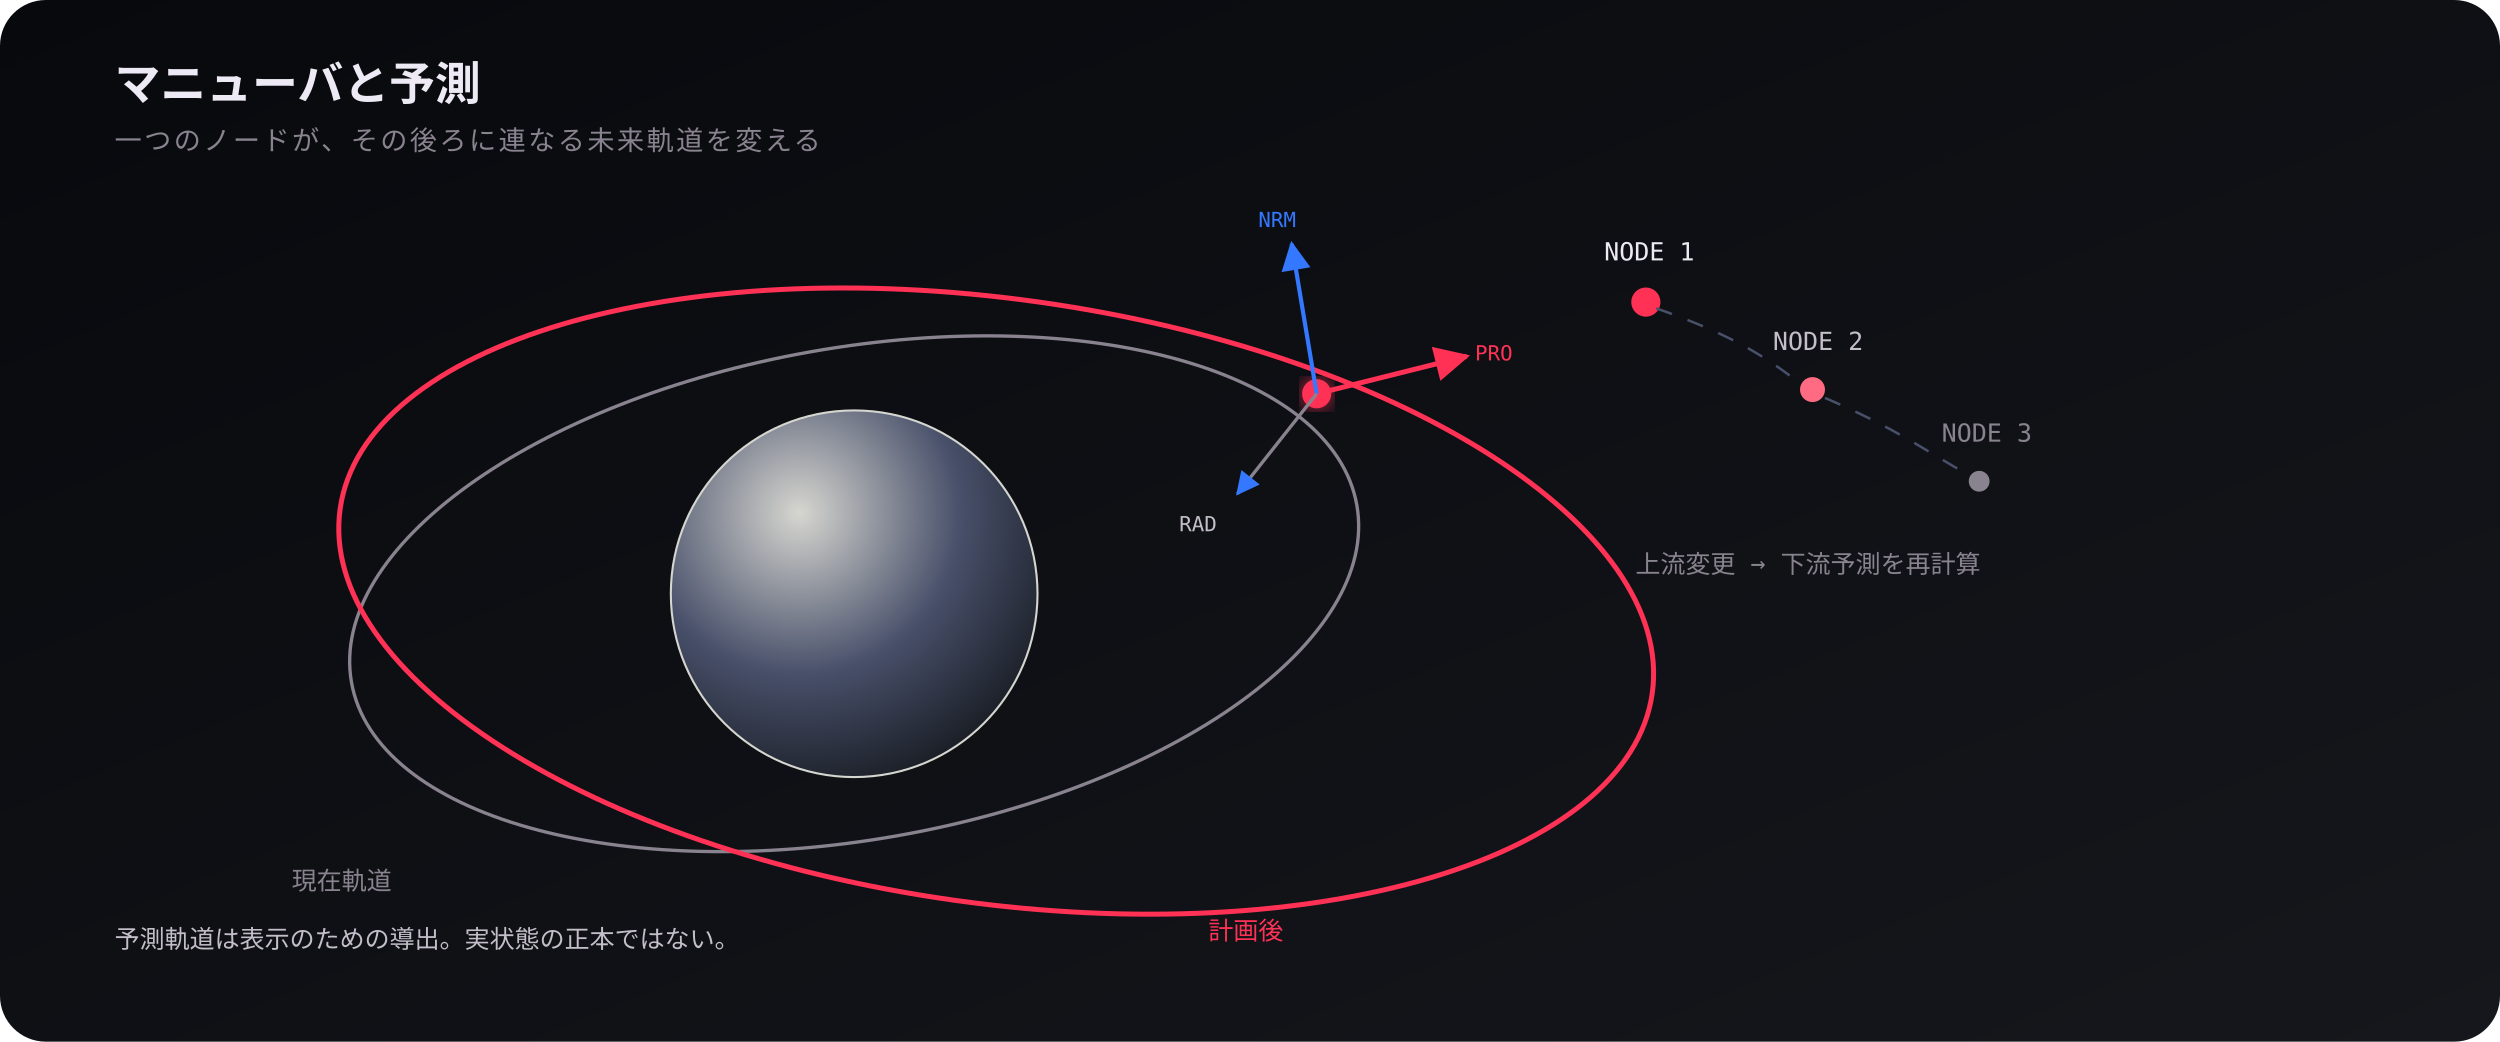
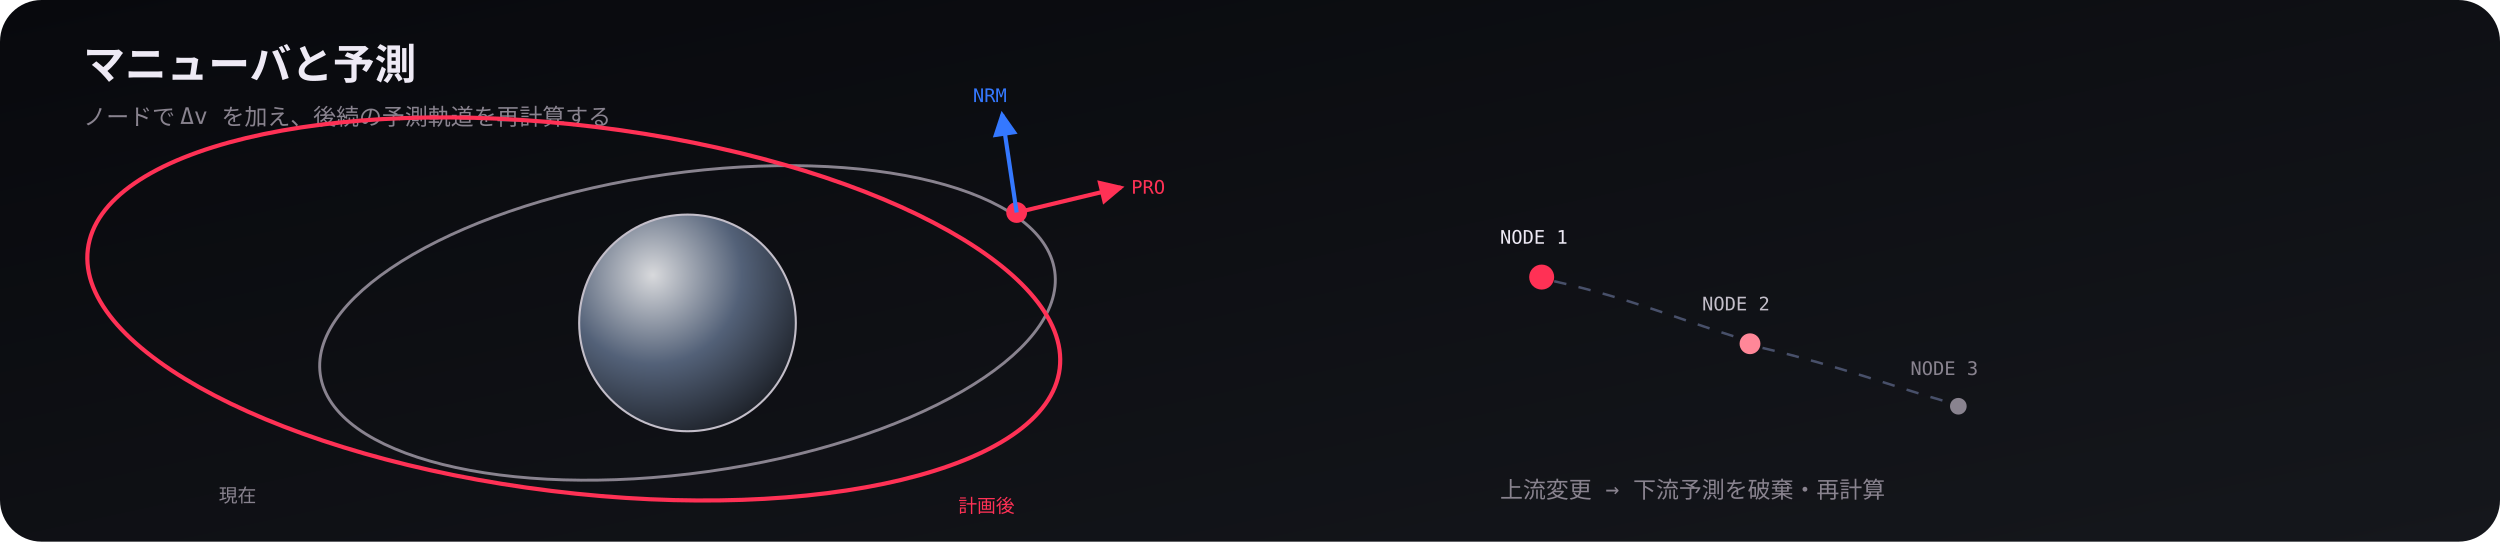
- <svg xmlns="http://www.w3.org/2000/svg" width="1200" height="500" viewBox="0 0 1200 500" role="img">
+ <svg xmlns="http://www.w3.org/2000/svg" width="1200" height="260" viewBox="0 0 1200 260" role="img">
  <defs>
    <style>
.m{font-family:ui-monospace,SFMono-Regular,Menlo,Consolas,"Yu Gothic",monospace}.s{font-family:system-ui,-apple-system,"Hiragino Sans","Yu Gothic",sans-serif}
- .t{fill:#eeeaf5}.b{fill:#c3bec9}.d{fill:#89838f}.a{fill:#ff3155}.an{fill:#ff6b82}.sig{fill:#3478ff}
- .stroke{fill:none;stroke:#89838f;stroke-width:1.6}.soft{fill:none;stroke:#48506a;stroke-width:1.2}.accent{fill:none;stroke:#ff3155;stroke-width:2.4}.blue{fill:none;stroke:#3478ff;stroke-width:2}.dash{stroke-dasharray:8 8}
- .h{font-size:22px;font-weight:700}.k{font-size:13px;letter-spacing:1.2px}.v{font-size:16px;font-weight:650}.sm{font-size:12px}.xs{font-size:10px}
+ .t{fill:#eeeaf5}.b{fill:#c3bec9}.d{fill:#89838f}.a{fill:#ff3155}.u{fill:#3478ff}
+ .g{fill:none;stroke:#48506a;stroke-width:1.2}.w{fill:none;stroke:#89838f;stroke-width:1.4}.r{fill:none;stroke:#ff3155;stroke-width:2}.bl{fill:none;stroke:#3478ff;stroke-width:2}.dash{stroke-dasharray:6 6}
+ .h{font-size:20px;font-weight:700}.v{font-size:14px;font-weight:650}.sm{font-size:11px}.xs{font-size:9px}
</style>
    <linearGradient id="bg" x1="0" y1="0" x2="1" y2="1">
      <stop stop-color="#08090d" />
      <stop offset="1" stop-color="#15171c" />
    </linearGradient>
-     <radialGradient id="earth" cx=".35" cy=".28" r=".8">
-       <stop stop-color="#d6d6d0" />
-       <stop offset=".55" stop-color="#48506a" />
-       <stop offset="1" stop-color="#161a20" />
+     <radialGradient id="earth" cx=".34" cy=".28" r=".82">
+       <stop stop-color="#d8d9dc" />
+       <stop offset=".5" stop-color="#536178" />
+       <stop offset="1" stop-color="#171a20" />
    </radialGradient>
-     <filter id="glow">
-       <feGaussianBlur stdDeviation="5" result="b" />
-       <feMerge>
-         <feMergeNode in="b" />
-         <feMergeNode in="SourceGraphic" />
-       </feMerge>
-     </filter>
-     <marker id="ra" viewBox="0 0 10 10" refX="9" refY="5" markerWidth="7" markerHeight="7" orient="auto">
+     <radialGradient id="sun" cx=".35" cy=".35" r=".82">
+       <stop stop-color="#fff1f4" />
+       <stop offset=".3" stop-color="#ff8798" />
+       <stop offset="1" stop-color="#ff3155" />
+     </radialGradient>
+     <marker id="ra" viewBox="0 0 10 10" refX="8.5" refY="5" markerWidth="6" markerHeight="6" orient="auto">
      <path d="M0 0L10 5 0 10Z" fill="#ff3155" />
    </marker>
-     <marker id="ba" viewBox="0 0 10 10" refX="9" refY="5" markerWidth="7" markerHeight="7" orient="auto">
+     <marker id="ba" viewBox="0 0 10 10" refX="8.5" refY="5" markerWidth="6" markerHeight="6" orient="auto">
      <path d="M0 0L10 5 0 10Z" fill="#3478ff" />
    </marker>
  </defs>
-   <rect width="1200" height="500" rx="22" fill="url(#bg)" />
-   <text x="55" y="48" class="m t h">マニューバと予測</text>
-   <text x="55" y="72" class="m d k">一つのノードが、その後ろに連なる未来軌道を変える</text>
-   <g transform="translate(410 285)">
-     <circle r="88" fill="url(#earth)" stroke="#d6d6d0" />
-     <ellipse rx="245" ry="118" class="stroke" transform="rotate(-10)" />
-     <ellipse cx="68" cy="-6" rx="318" ry="145" class="accent" transform="rotate(8)" />
-     <circle cx="222" cy="-96" r="7" fill="#ff3155" filter="url(#glow)" />
-     <g transform="translate(222 -96)">
-       <path d="M0 0L72-18" class="accent" marker-end="url(#ra)" />
-       <text x="76" y="-16" class="m a xs">PRO</text>
-       <path d="M0 0L-12-72" class="blue" marker-end="url(#ba)" />
-       <text x="-28" y="-80" class="m sig xs">NRM</text>
-       <path d="M0 0L-38 48" class="stroke" marker-end="url(#ba)" />
-       <text x="-66" y="66" class="m b xs">RAD</text>
-     </g>
-     <text x="-270" y="142" class="m d sm">現在軌道</text>
-     <text x="170" y="166" class="m a sm">計画後</text>
+   <rect width="1200" height="260" rx="20" fill="url(#bg)" />
+   <text x="40" y="38" class="m t h">マニューバと予測</text>
+   <text x="40" y="60" class="m d sm">ノードで Δv を加え、後続の予測軌道を再計算する</text>
+   <g transform="translate(330 155)">
+     <circle r="52" fill="url(#earth)" stroke="#c3bec9" />
+     <ellipse rx="178" ry="72" class="w" transform="rotate(-8)" />
+     <ellipse cx="-55" cy="0" rx="235" ry="88" class="r" transform="rotate(7)" />
+     <circle cx="158" cy="-53" r="5" fill="#ff3155" />
+     <path d="M158-53L208-65" class="r" marker-end="url(#ra)" />
+     <text x="213" y="-62" class="m a xs">PRO</text>
+     <path d="M158-53L151-100" class="bl" marker-end="url(#ba)" />
+     <text x="137" y="-106" class="m u xs">NRM</text>
+     <text x="-225" y="86" class="m d xs">現在</text>
+     <text x="130" y="91" class="m a xs">計画後</text>
  </g>
-   <g transform="translate(790 145)">
-     <circle cx="0" cy="0" r="7" fill="#ff3155" />
-     <circle cx="80" cy="42" r="6" fill="#ff6b82" />
-     <circle cx="160" cy="86" r="5" fill="#89838f" />
-     <path d="M5 3C42 16 57 26 74 39M86 46C121 61 135 72 155 83" class="soft dash" />
-     <text x="-20" y="-20" class="m t sm">NODE 1</text>
-     <text x="61" y="23" class="m b sm">NODE 2</text>
-     <text x="142" y="67" class="m d sm">NODE 3</text>
-     <text x="-5" y="130" class="m d sm">上流変更 → 下流予測を再計算</text>
+   <g transform="translate(720 103)">
+     <circle cx="20" cy="30" r="6" fill="#ff3155" />
+     <circle cx="120" cy="62" r="5" fill="#ff8798" />
+     <circle cx="220" cy="92" r="4" fill="#89838f" />
+     <path d="M26 32C62 40 88 51 114 59M126 64C164 73 190 83 215 90" class="g dash" />
+     <text x="0" y="14" class="m t xs">NODE 1</text>
+     <text x="97" y="46" class="m b xs">NODE 2</text>
+     <text x="197" y="77" class="m d xs">NODE 3</text>
+     <text x="0" y="136" class="m d sm">上流変更 → 下流予測を破棄・再計算</text>
  </g>
-   <text x="55" y="455" class="m b sm">予測軌道は表示のための導出。実状態の正本ではない。</text>
</svg>
